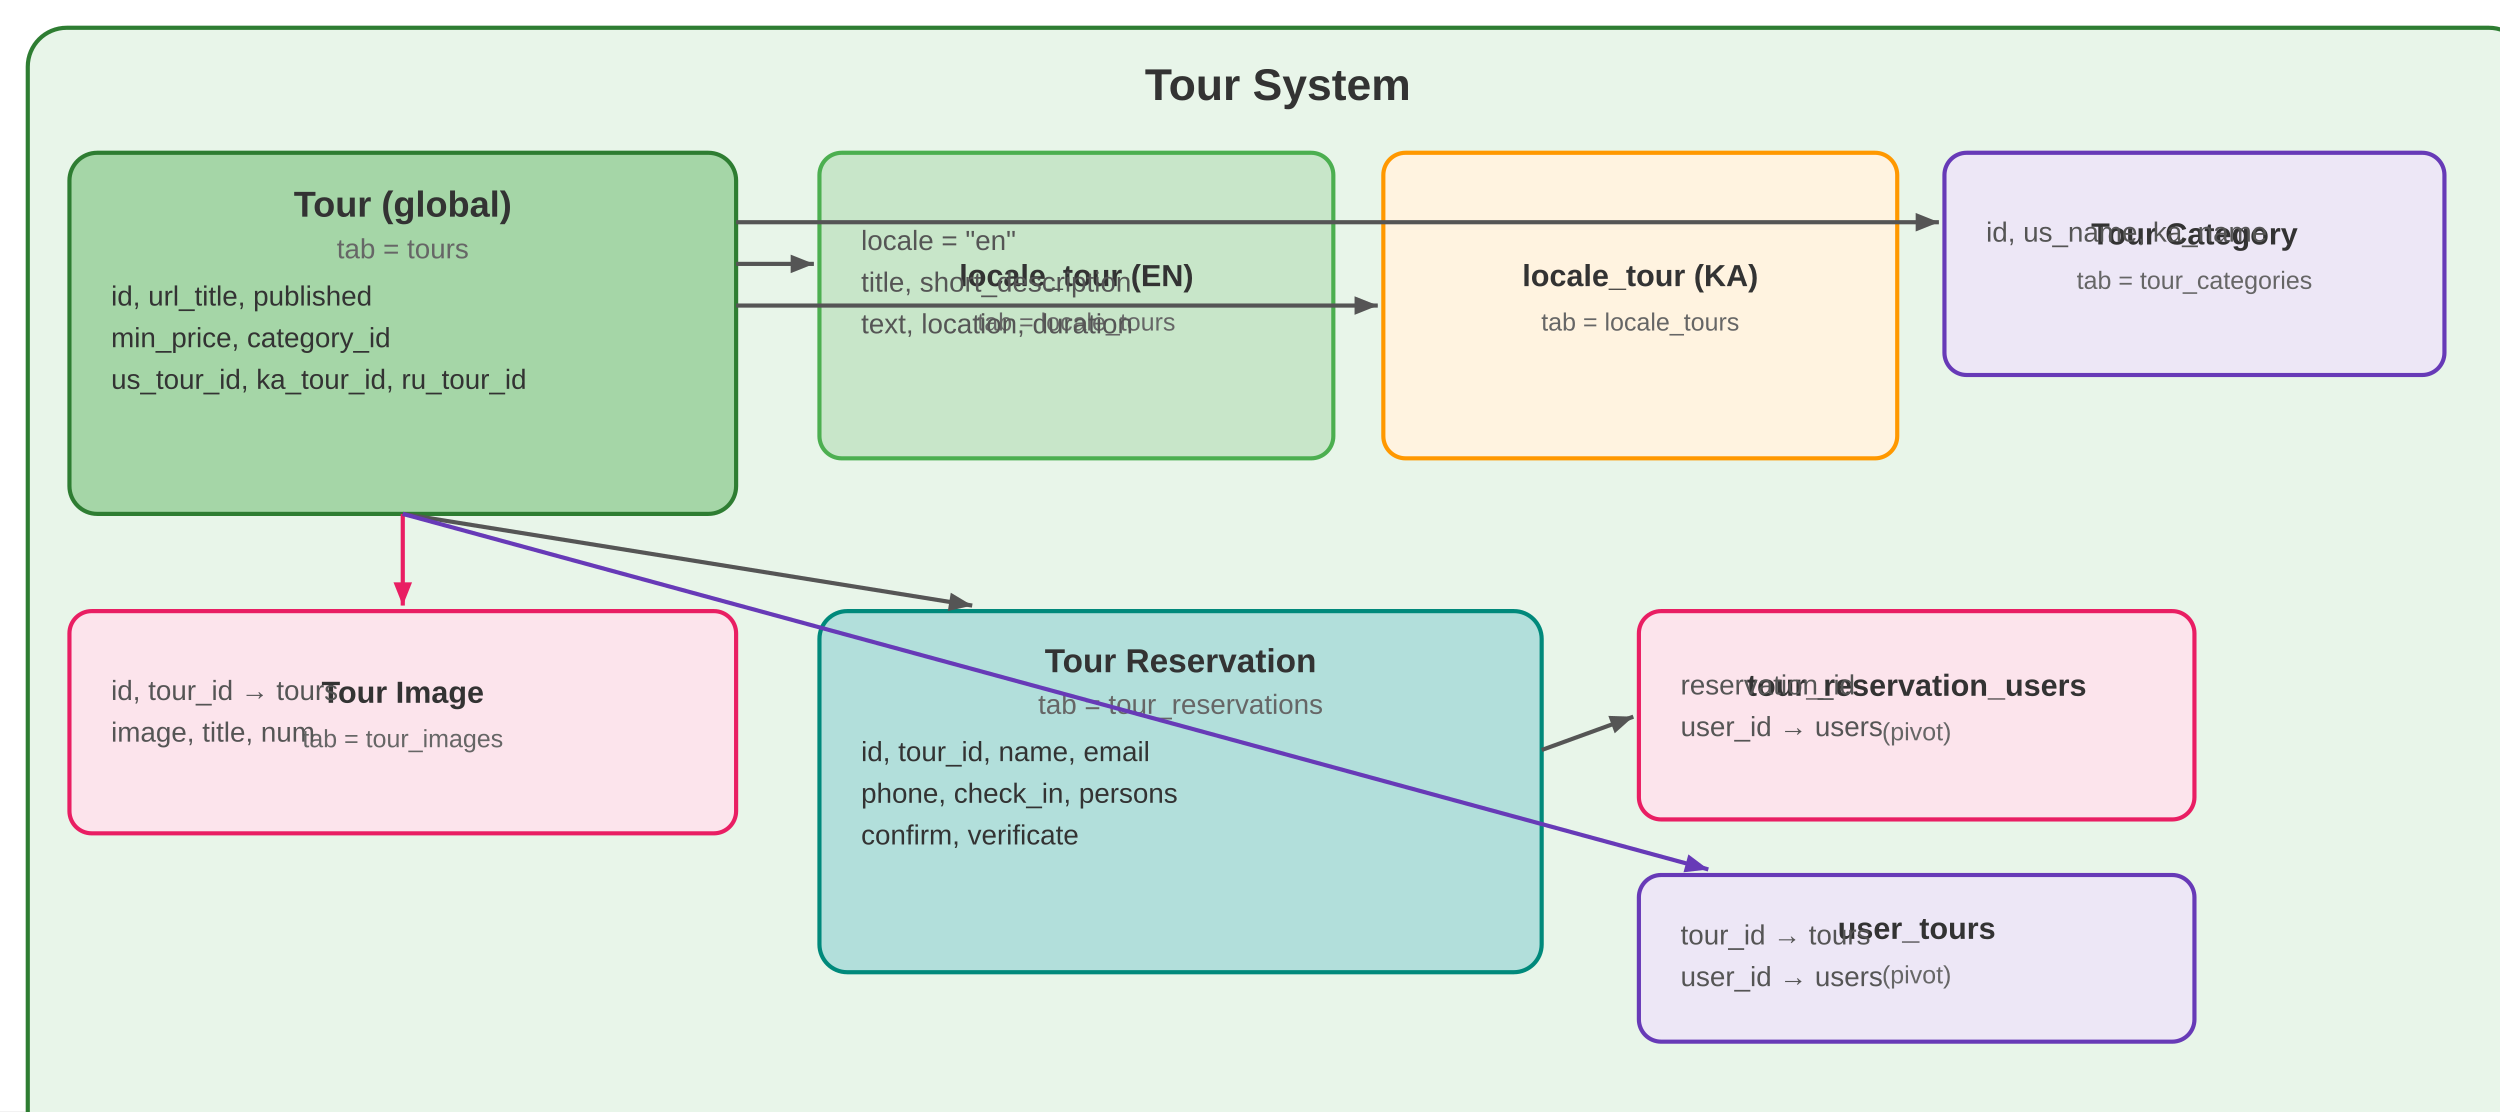
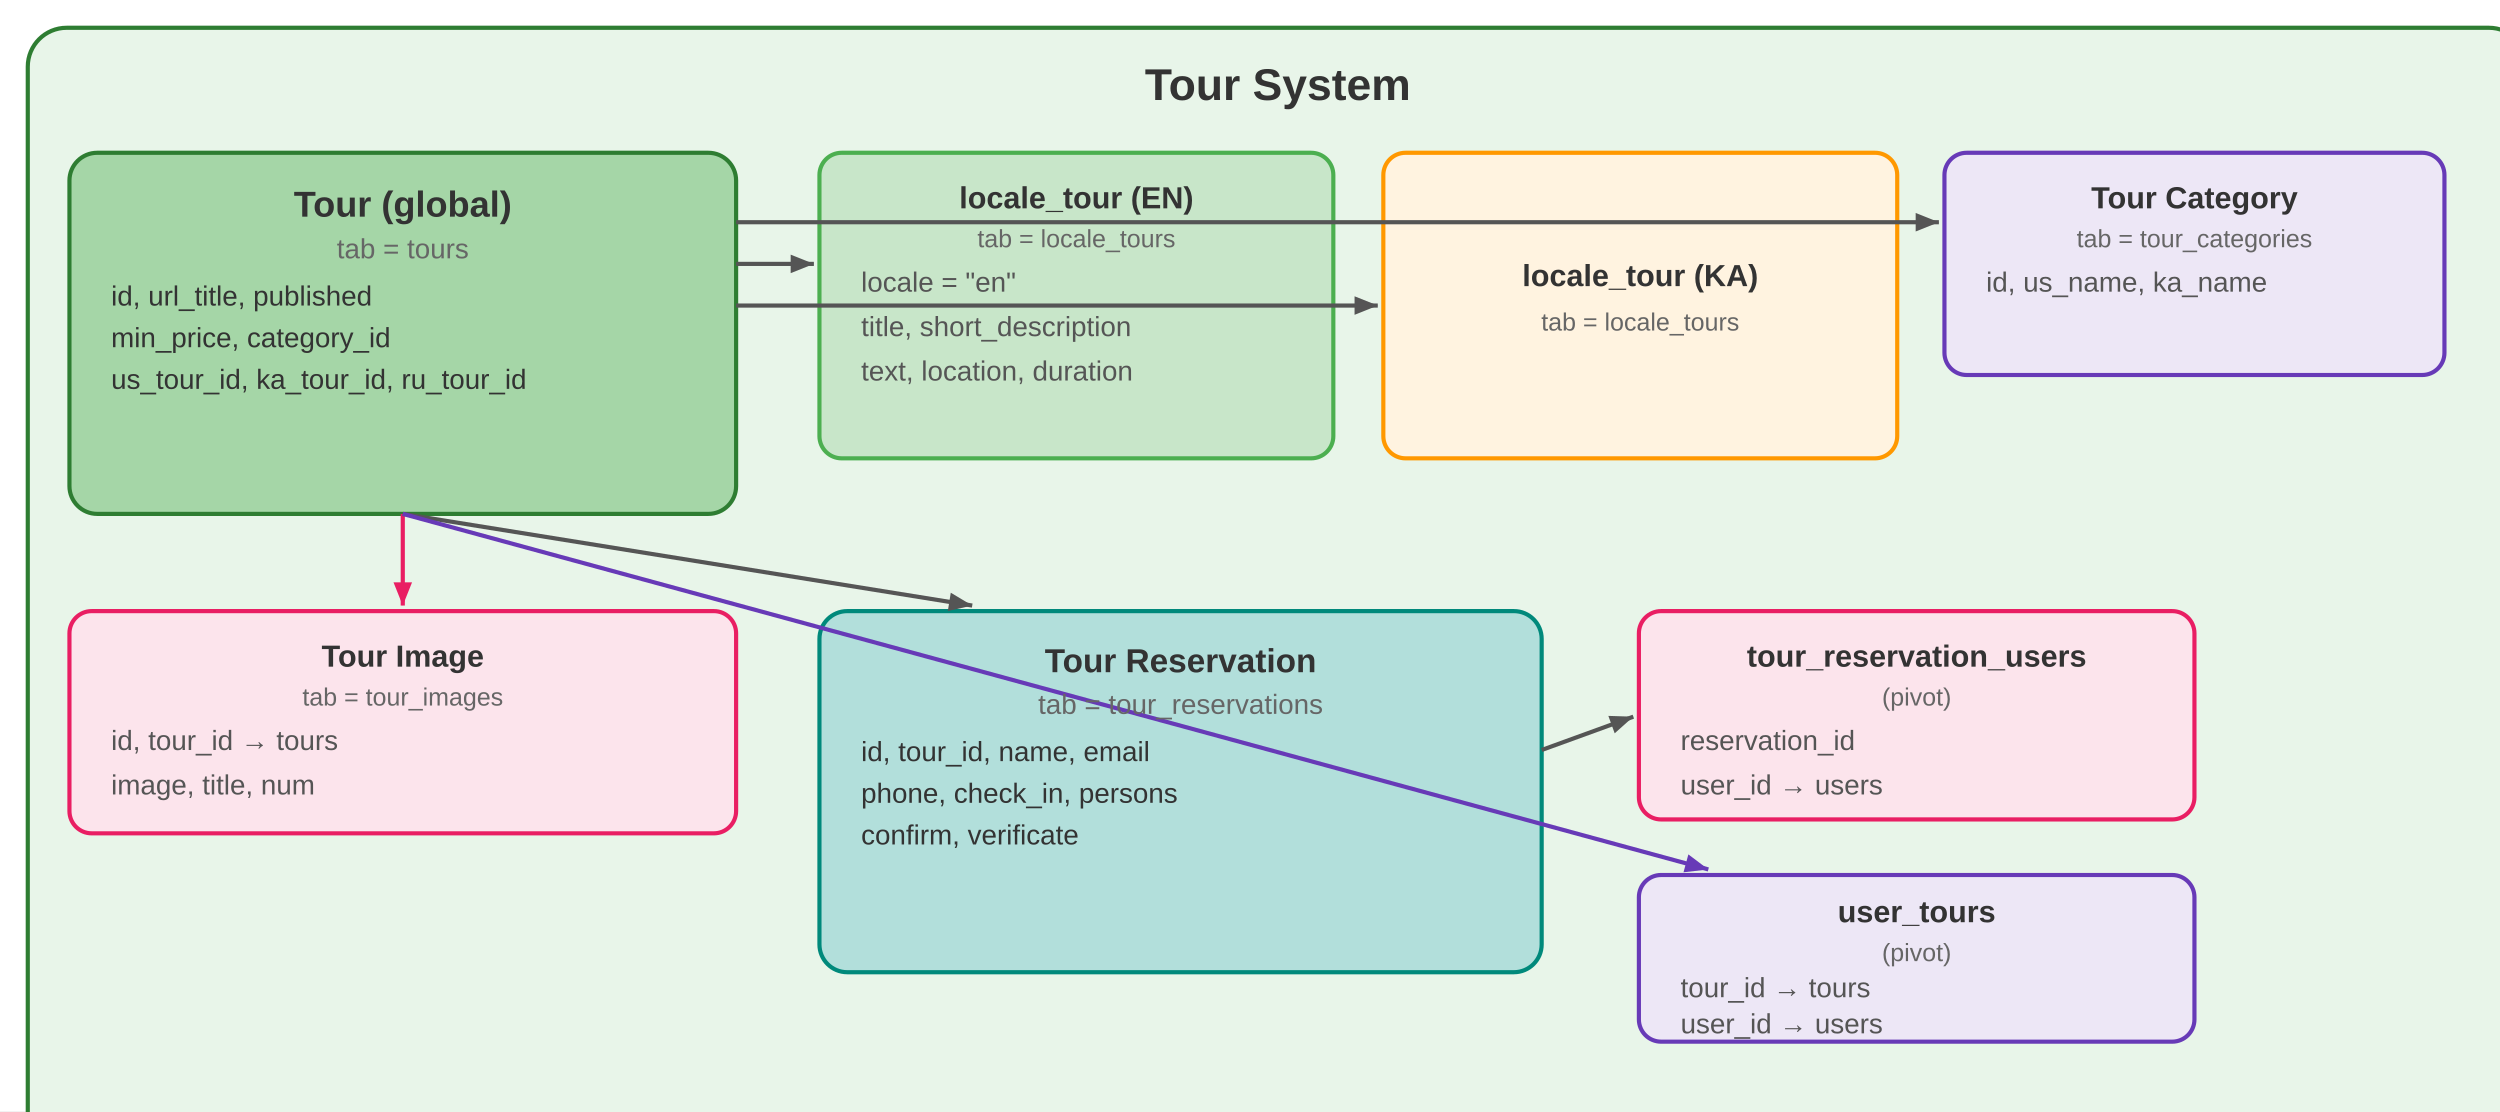
<svg xmlns="http://www.w3.org/2000/svg" width="900" height="400" font-family="Arial,sans-serif">
  <rect width="900" height="400" fill="white" />
  <rect x="10" y="10" width="900" height="410" rx="14" fill="#e8f5e9" stroke="#2e7d32" stroke-width="1.5" />
-   <text x="460" y="36" text-anchor="middle" font-size="16" fill="#333" font-weight="bold">Tour System</text>
  <rect x="25" y="55" width="240" height="130" rx="10" fill="#a5d6a7" stroke="#2e7d32" stroke-width="1.5" />
-   <text x="145" y="78" text-anchor="middle" font-size="13" fill="#333" font-weight="bold">Tour (global)</text>
-   <text x="145" y="93" text-anchor="middle" font-size="10" fill="#666">tab = tours</text>
-   <text x="40" y="110" text-anchor="start" font-size="10" fill="#333">id, url_title, published</text>
-   <text x="40" y="125" text-anchor="start" font-size="10" fill="#333">min_price, category_id</text>
-   <text x="40" y="140" text-anchor="start" font-size="10" fill="#333">us_tour_id, ka_tour_id, ru_tour_id</text>
  <rect x="295" y="55" width="185" height="110" rx="8" fill="#c8e6c9" stroke="#4caf50" stroke-width="1.5" />
-   <text x="387.5" y="103" text-anchor="middle" font-size="11" fill="#333" font-weight="bold">locale_tour (EN)</text>
-   <text x="387.5" y="119" text-anchor="middle" font-size="9" fill="#666">tab = locale_tours</text>
-   <text x="310" y="90" text-anchor="start" font-size="10" fill="#555">locale = "en"</text>
-   <text x="310" y="105" text-anchor="start" font-size="10" fill="#555">title, short_description</text>
-   <text x="310" y="120" text-anchor="start" font-size="10" fill="#555">text, location, duration</text>
  <rect x="498" y="55" width="185" height="110" rx="8" fill="#fff3e0" stroke="#ff9800" stroke-width="1.5" />
-   <text x="590.5" y="103" text-anchor="middle" font-size="11" fill="#333" font-weight="bold">locale_tour (KA)</text>
-   <text x="590.5" y="119" text-anchor="middle" font-size="9" fill="#666">tab = locale_tours</text>
  <rect x="700" y="55" width="180" height="80" rx="8" fill="#ede7f6" stroke="#673ab7" stroke-width="1.5" />
-   <text x="790" y="88" text-anchor="middle" font-size="11" fill="#333" font-weight="bold">Tour Category</text>
-   <text x="790" y="104" text-anchor="middle" font-size="9" fill="#666">tab = tour_categories</text>
-   <text x="715" y="87" text-anchor="start" font-size="10" fill="#555">id, us_name, ka_name</text>
  <rect x="25" y="220" width="240" height="80" rx="8" fill="#fce4ec" stroke="#e91e63" stroke-width="1.5" />
-   <text x="145" y="253" text-anchor="middle" font-size="11" fill="#333" font-weight="bold">Tour Image</text>
-   <text x="145" y="269" text-anchor="middle" font-size="9" fill="#666">tab = tour_images</text>
-   <text x="40" y="252" text-anchor="start" font-size="10" fill="#555">id, tour_id → tours</text>
-   <text x="40" y="267" text-anchor="start" font-size="10" fill="#555">image, title, num</text>
  <rect x="295" y="220" width="260" height="130" rx="10" fill="#b2dfdb" stroke="#00897b" stroke-width="1.5" />
-   <text x="425" y="242" text-anchor="middle" font-size="12" fill="#333" font-weight="bold">Tour Reservation</text>
-   <text x="425" y="257" text-anchor="middle" font-size="10" fill="#666">tab = tour_reservations</text>
-   <text x="310" y="274" text-anchor="start" font-size="10" fill="#333">id, tour_id, name, email</text>
-   <text x="310" y="289" text-anchor="start" font-size="10" fill="#333">phone, check_in, persons</text>
-   <text x="310" y="304" text-anchor="start" font-size="10" fill="#333">confirm, verificate</text>
  <rect x="590" y="220" width="200" height="75" rx="8" fill="#fce4ec" stroke="#e91e63" stroke-width="1.5" />
-   <text x="690" y="250.5" text-anchor="middle" font-size="11" fill="#333" font-weight="bold">tour_reservation_users</text>
-   <text x="690" y="266.5" text-anchor="middle" font-size="9" fill="#666">(pivot)</text>
-   <text x="605" y="250" text-anchor="start" font-size="10" fill="#555">reservation_id</text>
-   <text x="605" y="265" text-anchor="start" font-size="10" fill="#555">user_id → users</text>
  <rect x="590" y="315" width="200" height="60" rx="8" fill="#ede7f6" stroke="#673ab7" stroke-width="1.5" />
-   <text x="690" y="338" text-anchor="middle" font-size="11" fill="#333" font-weight="bold">user_tours</text>
-   <text x="690" y="354" text-anchor="middle" font-size="9" fill="#666">(pivot)</text>
-   <text x="605" y="340" text-anchor="start" font-size="10" fill="#555">tour_id → tours</text>
-   <text x="605" y="355" text-anchor="start" font-size="10" fill="#555">user_id → users</text>
  <line x1="265" y1="95" x2="293" y2="95" stroke="#555" stroke-width="1.5" />
  <polygon points="293,95 284.642,98.338 284.642,91.662" fill="#555" />
  <line x1="265" y1="110" x2="496" y2="110" stroke="#555" stroke-width="1.5" />
  <polygon points="496,110 487.642,113.338 487.642,106.662" fill="#555" />
  <line x1="265" y1="80" x2="698" y2="80" stroke="#555" stroke-width="1.5" />
  <polygon points="698,80 689.642,83.338 689.642,76.662" fill="#555" />
  <line x1="145" y1="185" x2="145" y2="218" stroke="#e91e63" stroke-width="1.5" />
  <polygon points="145,218 141.662,209.642 148.338,209.642" fill="#e91e63" />
  <line x1="145" y1="185" x2="350" y2="218" stroke="#555" stroke-width="1.5" />
  <polygon points="350,218 341.218,219.968 342.279,213.376" fill="#555" />
  <line x1="555" y1="270" x2="588" y2="258" stroke="#555" stroke-width="1.5" />
  <polygon points="588,258 581.286,263.994 579.004,257.719" fill="#555" />
  <line x1="145" y1="185" x2="615" y2="313" stroke="#673ab7" stroke-width="1.5" />
  <polygon points="615,313 606.059,314.025 607.813,307.583" fill="#673ab7" />
+   <text x="460" y="36" text-anchor="middle" font-size="16" fill="#333" font-weight="bold">Tour System</text>
+   <text x="145" y="78" text-anchor="middle" font-size="13" fill="#333" font-weight="bold">Tour (global)</text>
+   <text x="145" y="93" text-anchor="middle" font-size="10" fill="#666">tab = tours</text>
+   <text x="40" y="110" text-anchor="start" font-size="10" fill="#333">id, url_title, published</text>
+   <text x="40" y="125" text-anchor="start" font-size="10" fill="#333">min_price, category_id</text>
+   <text x="40" y="140" text-anchor="start" font-size="10" fill="#333">us_tour_id, ka_tour_id, ru_tour_id</text>
+   <text x="387.5" y="75" text-anchor="middle" font-size="11" fill="#333" font-weight="bold">locale_tour (EN)</text>
+   <text x="387.5" y="89" text-anchor="middle" font-size="9" fill="#666">tab = locale_tours</text>
+   <text x="310" y="105" text-anchor="start" font-size="10" fill="#555">locale = "en"</text>
+   <text x="310" y="121" text-anchor="start" font-size="10" fill="#555">title, short_description</text>
+   <text x="310" y="137" text-anchor="start" font-size="10" fill="#555">text, location, duration</text>
+   <text x="590.5" y="103" text-anchor="middle" font-size="11" fill="#333" font-weight="bold">locale_tour (KA)</text>
+   <text x="590.5" y="119" text-anchor="middle" font-size="9" fill="#666">tab = locale_tours</text>
+   <text x="790" y="75" text-anchor="middle" font-size="11" fill="#333" font-weight="bold">Tour Category</text>
+   <text x="790" y="89" text-anchor="middle" font-size="9" fill="#666">tab = tour_categories</text>
+   <text x="715" y="105" text-anchor="start" font-size="10" fill="#555">id, us_name, ka_name</text>
+   <text x="145" y="240" text-anchor="middle" font-size="11" fill="#333" font-weight="bold">Tour Image</text>
+   <text x="145" y="254" text-anchor="middle" font-size="9" fill="#666">tab = tour_images</text>
+   <text x="40" y="270" text-anchor="start" font-size="10" fill="#555">id, tour_id → tours</text>
+   <text x="40" y="286" text-anchor="start" font-size="10" fill="#555">image, title, num</text>
+   <text x="425" y="242" text-anchor="middle" font-size="12" fill="#333" font-weight="bold">Tour Reservation</text>
+   <text x="425" y="257" text-anchor="middle" font-size="10" fill="#666">tab = tour_reservations</text>
+   <text x="310" y="274" text-anchor="start" font-size="10" fill="#333">id, tour_id, name, email</text>
+   <text x="310" y="289" text-anchor="start" font-size="10" fill="#333">phone, check_in, persons</text>
+   <text x="310" y="304" text-anchor="start" font-size="10" fill="#333">confirm, verificate</text>
+   <text x="690" y="240" text-anchor="middle" font-size="11" fill="#333" font-weight="bold">tour_reservation_users</text>
+   <text x="690" y="254" text-anchor="middle" font-size="9" fill="#666">(pivot)</text>
+   <text x="605" y="270" text-anchor="start" font-size="10" fill="#555">reservation_id</text>
+   <text x="605" y="286" text-anchor="start" font-size="10" fill="#555">user_id → users</text>
+   <text x="690" y="332" text-anchor="middle" font-size="11" fill="#333" font-weight="bold">user_tours</text>
+   <text x="690" y="346" text-anchor="middle" font-size="9" fill="#666">(pivot)</text>
+   <text x="605" y="359" text-anchor="start" font-size="10" fill="#555">tour_id → tours</text>
+   <text x="605" y="372" text-anchor="start" font-size="10" fill="#555">user_id → users</text>
</svg>
